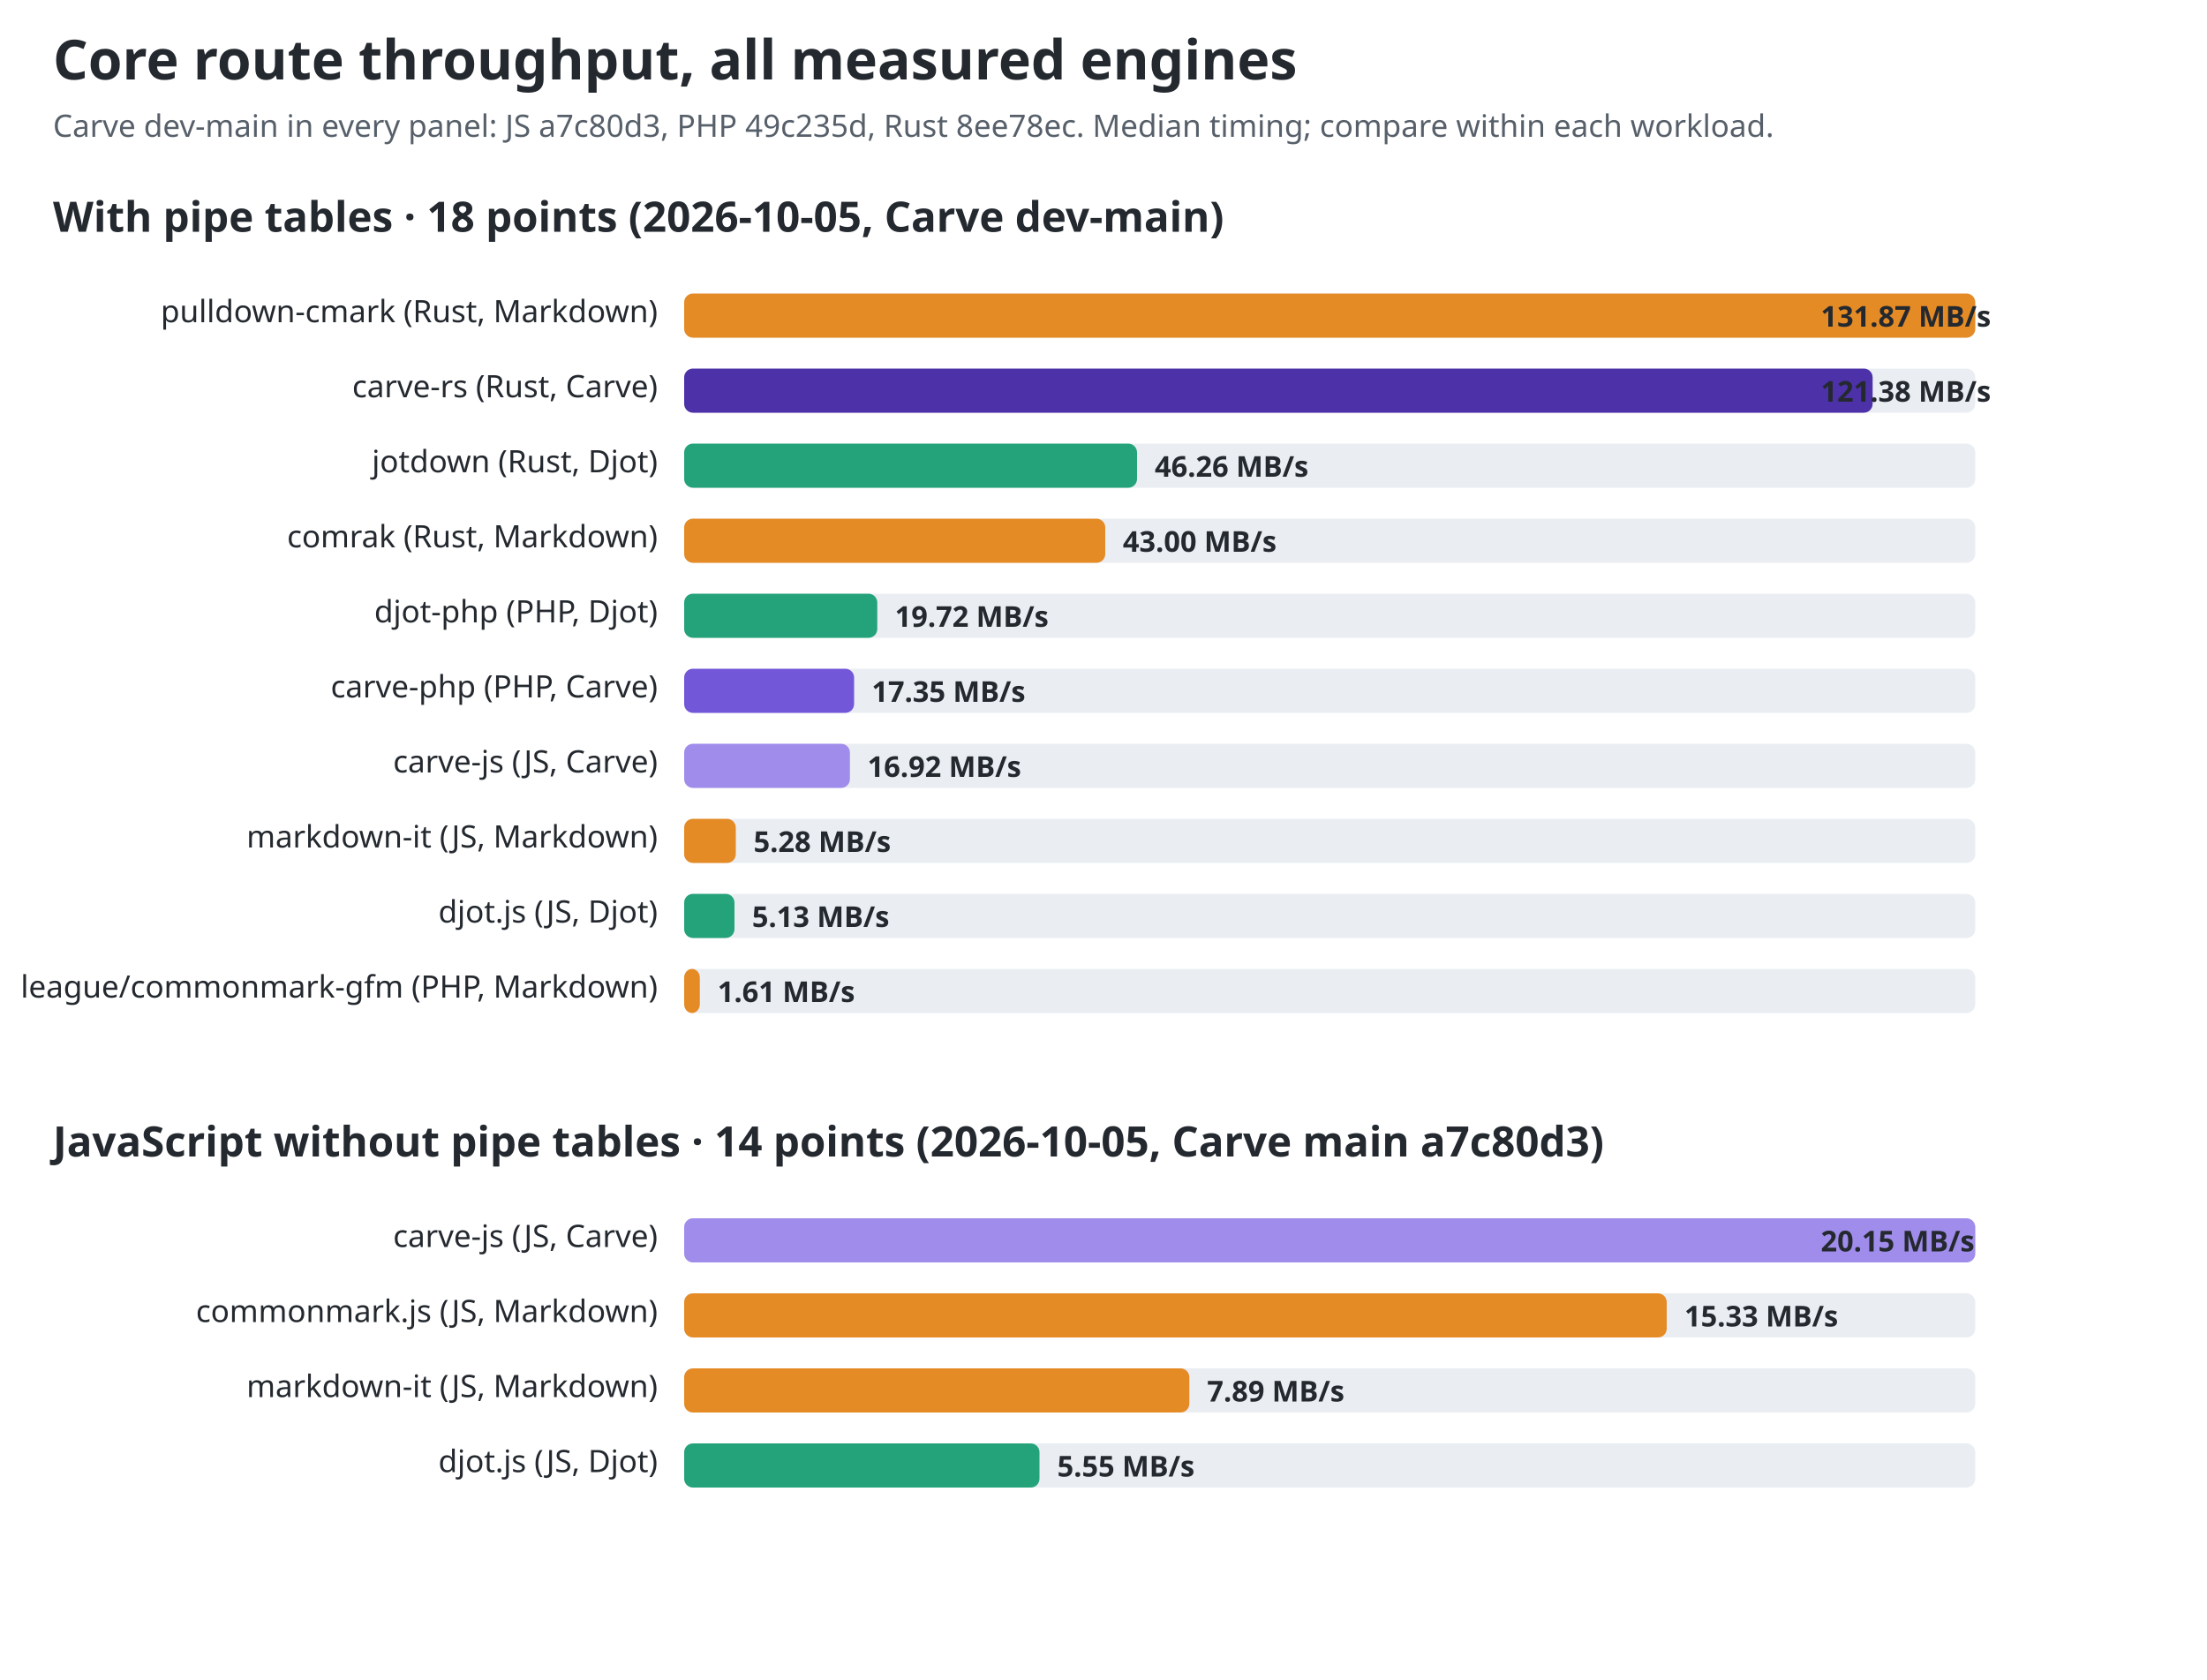
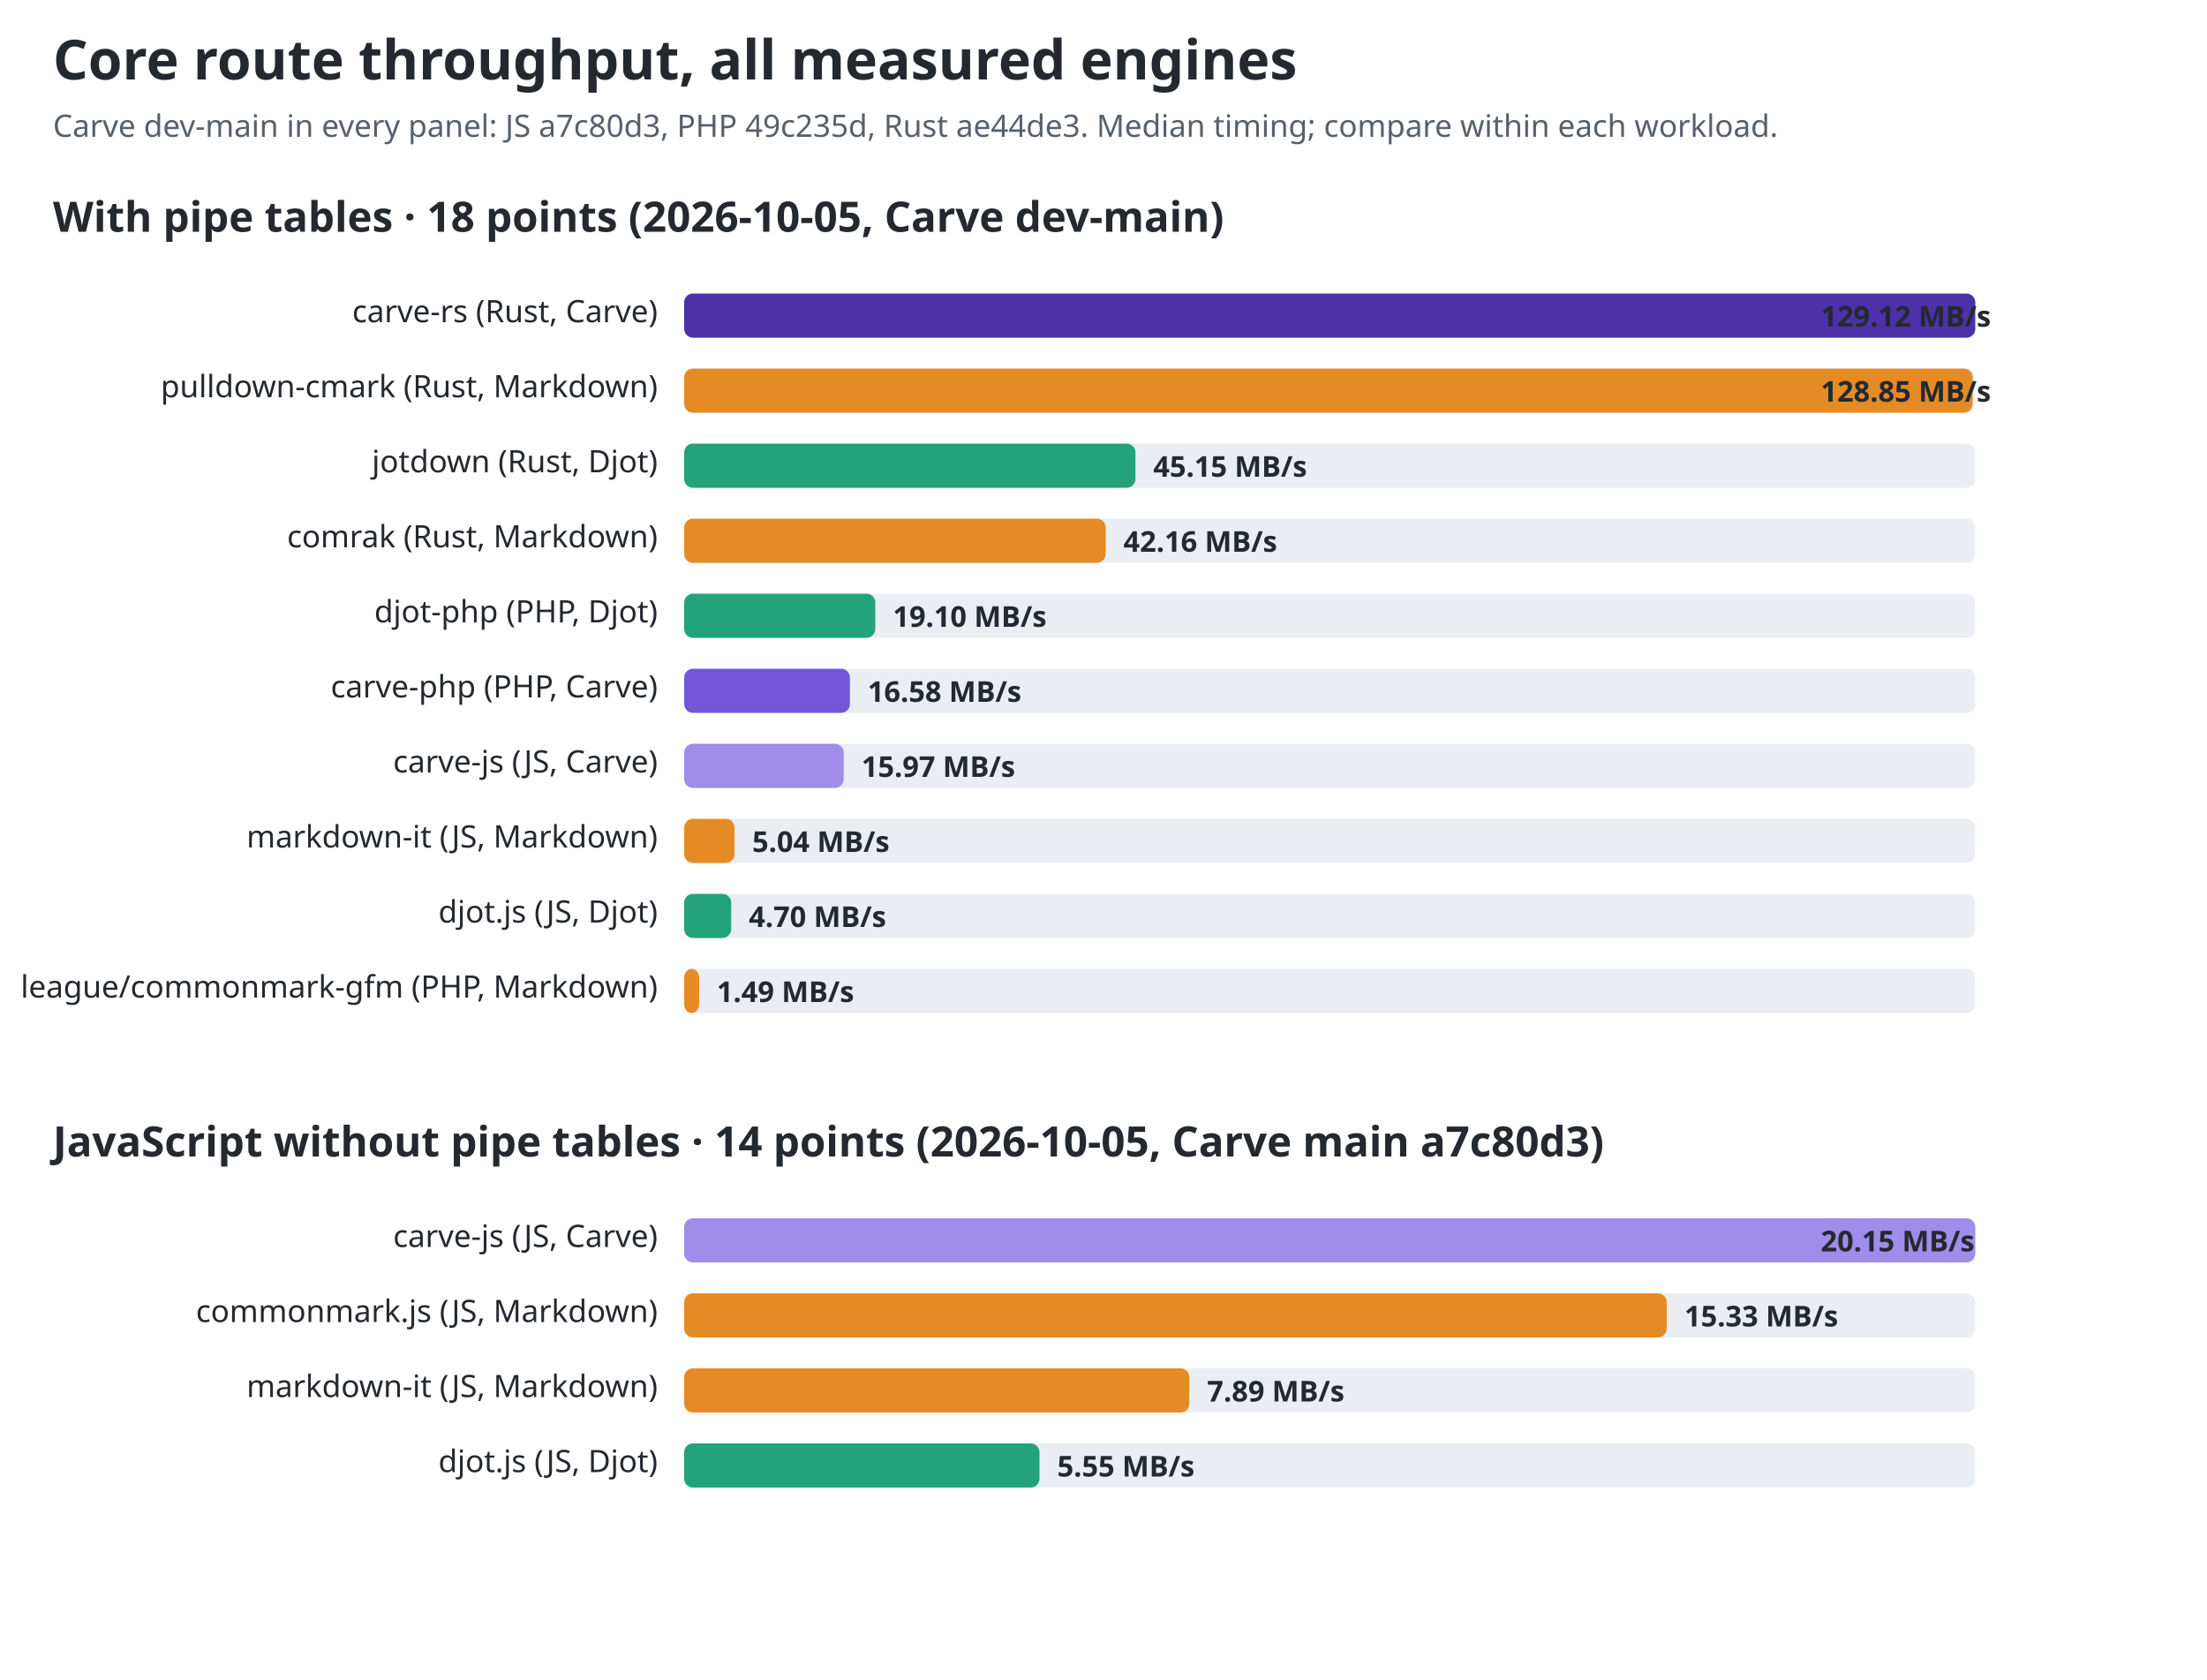
<svg xmlns="http://www.w3.org/2000/svg" width="1000" height="761" viewBox="0 0 1000 761" role="img" aria-labelledby="title desc">
  <style>text{font-family:ui-sans-serif,system-ui,sans-serif;fill:#24292f}.title{font-size:25px;font-weight:700}.sub{font-size:14px;fill:#57606a}.group{font-size:19px;font-weight:650}.label{font-size:14px}.value{font-size:13px;font-weight:650;fill:#24292f}.track{fill:#eaeef2}@media(prefers-color-scheme:dark){text,.value{fill:#f0f6fc}.sub{fill:#8c959f}.track{fill:#30363d}}</style>
  <text id="chart-title" class="title" x="24" y="36">Core route throughput, all measured engines</text>
-   <text class="sub" x="24" y="62">Carve dev-main in every panel: JS a7c80d3, PHP 49c235d, Rust 8ee78ec. Median timing; compare within each workload.</text>
+   <text class="sub" x="24" y="62">Carve dev-main in every panel: JS a7c80d3, PHP 49c235d, Rust ae44de3. Median timing; compare within each workload.</text>
  <text class="group" x="24" y="105">With pipe tables · 18 points (2026-10-05, Carve dev-main)</text>
-   <text class="label" x="298" y="146" text-anchor="end">pulldown-cmark (Rust, Markdown)</text>
+   <text class="label" x="298" y="146" text-anchor="end">carve-rs (Rust, Carve)</text>
  <rect class="track" x="310" y="133" width="585" height="20" rx="4" />
-   <rect x="310" y="133" width="585.0" height="20" rx="4" fill="#e58b25" />
-   <text class="value" x="825" y="148">131.87 MB/s</text>
-   <text class="label" x="298" y="180" text-anchor="end">carve-rs (Rust, Carve)</text>
+   <rect x="310" y="133" width="585.0" height="20" rx="4" fill="#4c31a8" />
+   <text class="value" x="825" y="148">129.12 MB/s</text>
+   <text class="label" x="298" y="180" text-anchor="end">pulldown-cmark (Rust, Markdown)</text>
  <rect class="track" x="310" y="167" width="585" height="20" rx="4" />
-   <rect x="310" y="167" width="538.5" height="20" rx="4" fill="#4c31a8" />
-   <text class="value" x="825" y="182">121.38 MB/s</text>
+   <rect x="310" y="167" width="583.8" height="20" rx="4" fill="#e58b25" />
+   <text class="value" x="825" y="182">128.85 MB/s</text>
  <text class="label" x="298" y="214" text-anchor="end">jotdown (Rust, Djot)</text>
  <rect class="track" x="310" y="201" width="585" height="20" rx="4" />
-   <rect x="310" y="201" width="205.2" height="20" rx="4" fill="#24a37a" />
-   <text class="value" x="523.221" y="216">46.26 MB/s</text>
+   <rect x="310" y="201" width="204.5" height="20" rx="4" fill="#24a37a" />
+   <text class="value" x="522.548" y="216">45.15 MB/s</text>
  <text class="label" x="298" y="248" text-anchor="end">comrak (Rust, Markdown)</text>
  <rect class="track" x="310" y="235" width="585" height="20" rx="4" />
-   <rect x="310" y="235" width="190.8" height="20" rx="4" fill="#e58b25" />
-   <text class="value" x="508.76" y="250">43.00 MB/s</text>
+   <rect x="310" y="235" width="191.0" height="20" rx="4" fill="#e58b25" />
+   <text class="value" x="509.03" y="250">42.16 MB/s</text>
  <text class="label" x="298" y="282" text-anchor="end">djot-php (PHP, Djot)</text>
  <rect class="track" x="310" y="269" width="585" height="20" rx="4" />
-   <rect x="310" y="269" width="87.5" height="20" rx="4" fill="#24a37a" />
-   <text class="value" x="405.467" y="284">19.72 MB/s</text>
+   <rect x="310" y="269" width="86.6" height="20" rx="4" fill="#24a37a" />
+   <text class="value" x="404.556" y="284">19.10 MB/s</text>
  <text class="label" x="298" y="316" text-anchor="end">carve-php (PHP, Carve)</text>
  <rect class="track" x="310" y="303" width="585" height="20" rx="4" />
-   <rect x="310" y="303" width="77.0" height="20" rx="4" fill="#7357d9" />
-   <text class="value" x="394.963" y="318">17.35 MB/s</text>
+   <rect x="310" y="303" width="75.1" height="20" rx="4" fill="#7357d9" />
+   <text class="value" x="393.14" y="318">16.58 MB/s</text>
  <text class="label" x="298" y="350" text-anchor="end">carve-js (JS, Carve)</text>
  <rect class="track" x="310" y="337" width="585" height="20" rx="4" />
-   <rect x="310" y="337" width="75.1" height="20" rx="4" fill="#a08ceb" />
-   <text class="value" x="393.054" y="352">16.92 MB/s</text>
+   <rect x="310" y="337" width="72.3" height="20" rx="4" fill="#a08ceb" />
+   <text class="value" x="390.34" y="352">15.97 MB/s</text>
  <text class="label" x="298" y="384" text-anchor="end">markdown-it (JS, Markdown)</text>
  <rect class="track" x="310" y="371" width="585" height="20" rx="4" />
-   <rect x="310" y="371" width="23.4" height="20" rx="4" fill="#e58b25" />
-   <text class="value" x="341.439" y="386">5.28 MB/s</text>
+   <rect x="310" y="371" width="22.8" height="20" rx="4" fill="#e58b25" />
+   <text class="value" x="340.831" y="386">5.04 MB/s</text>
  <text class="label" x="298" y="418" text-anchor="end">djot.js (JS, Djot)</text>
  <rect class="track" x="310" y="405" width="585" height="20" rx="4" />
-   <rect x="310" y="405" width="22.8" height="20" rx="4" fill="#24a37a" />
-   <text class="value" x="340.753" y="420">5.13 MB/s</text>
+   <rect x="310" y="405" width="21.3" height="20" rx="4" fill="#24a37a" />
+   <text class="value" x="339.299" y="420">4.70 MB/s</text>
  <text class="label" x="298" y="452" text-anchor="end">league/commonmark-gfm (PHP, Markdown)</text>
  <rect class="track" x="310" y="439" width="585" height="20" rx="4" />
-   <rect x="310" y="439" width="7.1" height="20" rx="4" fill="#e58b25" />
-   <text class="value" x="325.139" y="454">1.61 MB/s</text>
+   <rect x="310" y="439" width="6.8" height="20" rx="4" fill="#e58b25" />
+   <text class="value" x="324.758" y="454">1.49 MB/s</text>
  <text class="group" x="24" y="524">JavaScript without pipe tables · 14 points (2026-10-05, Carve main a7c80d3)</text>
  <text class="label" x="298" y="565" text-anchor="end">carve-js (JS, Carve)</text>
  <rect class="track" x="310" y="552" width="585" height="20" rx="4" />
  <rect x="310" y="552" width="585.0" height="20" rx="4" fill="#a08ceb" />
  <text class="value" x="825" y="567">20.15 MB/s</text>
  <text class="label" x="298" y="599" text-anchor="end">commonmark.js (JS, Markdown)</text>
  <rect class="track" x="310" y="586" width="585" height="20" rx="4" />
  <rect x="310" y="586" width="445.2" height="20" rx="4" fill="#e58b25" />
  <text class="value" x="763.218" y="601">15.33 MB/s</text>
  <text class="label" x="298" y="633" text-anchor="end">markdown-it (JS, Markdown)</text>
  <rect class="track" x="310" y="620" width="585" height="20" rx="4" />
  <rect x="310" y="620" width="228.9" height="20" rx="4" fill="#e58b25" />
  <text class="value" x="546.947" y="635">7.89 MB/s</text>
  <text class="label" x="298" y="667" text-anchor="end">djot.js (JS, Djot)</text>
  <rect class="track" x="310" y="654" width="585" height="20" rx="4" />
  <rect x="310" y="654" width="161.0" height="20" rx="4" fill="#24a37a" />
  <text class="value" x="479.044" y="669">5.55 MB/s</text>
</svg>
